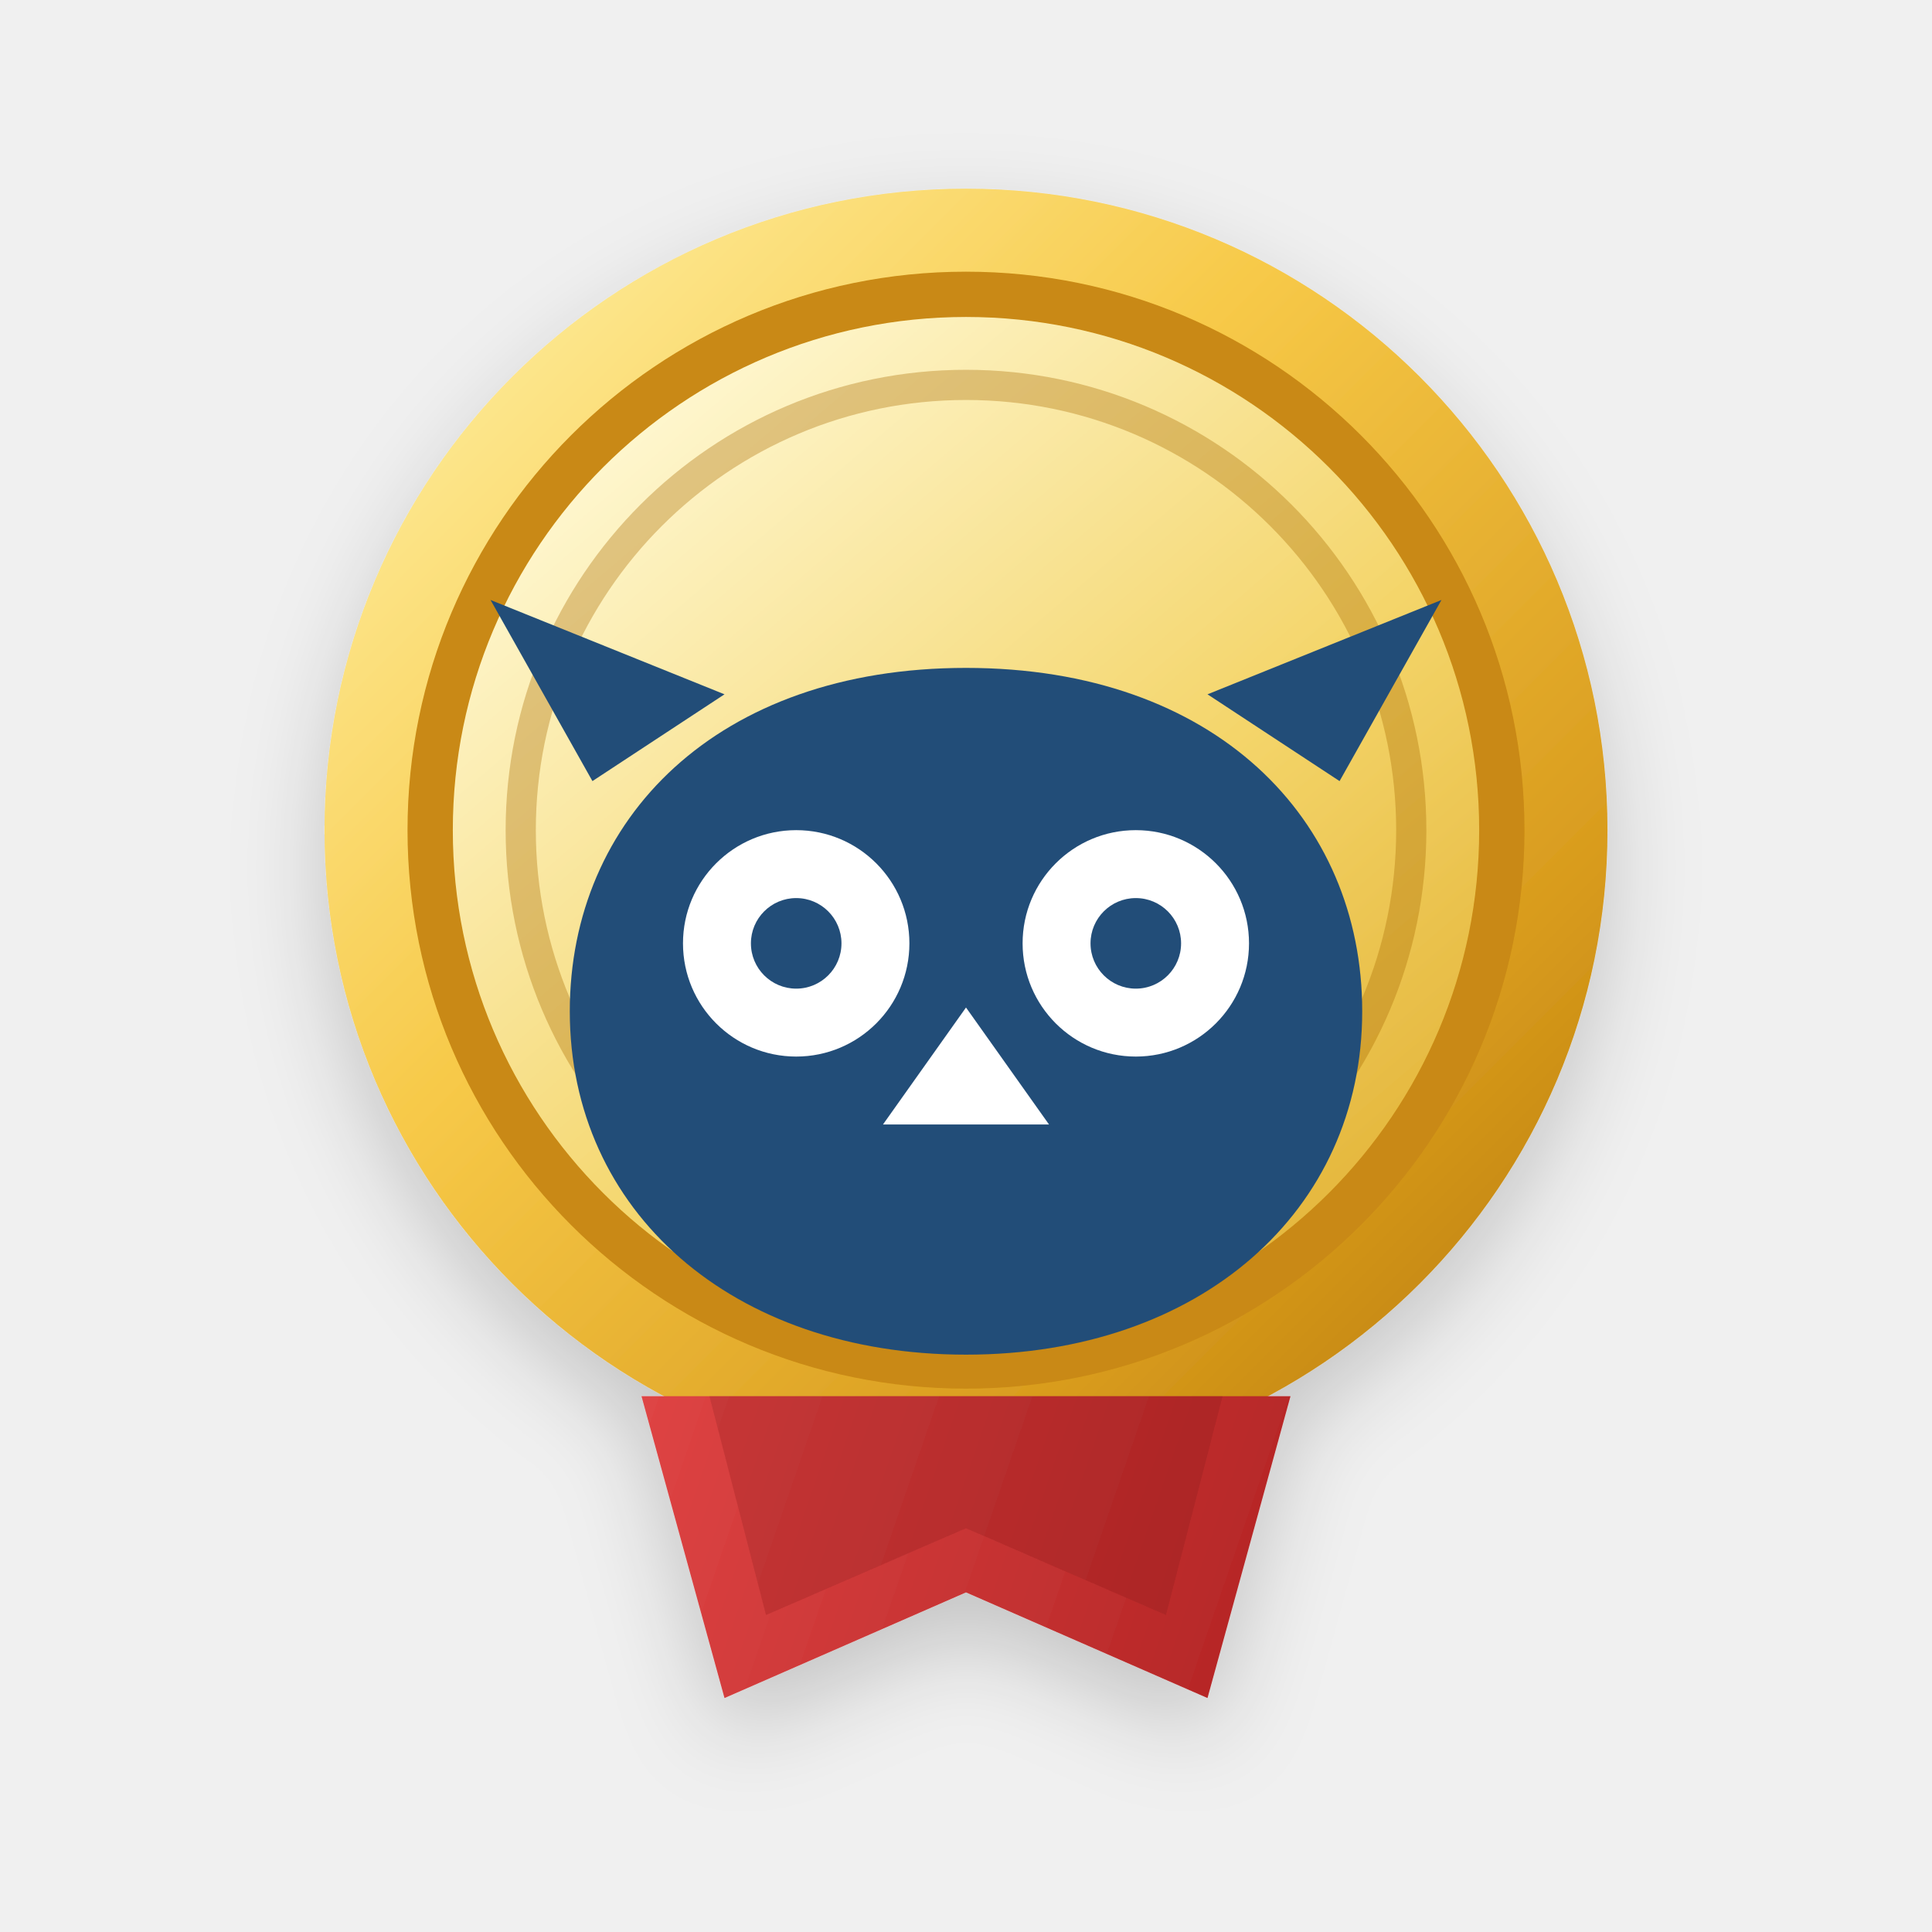
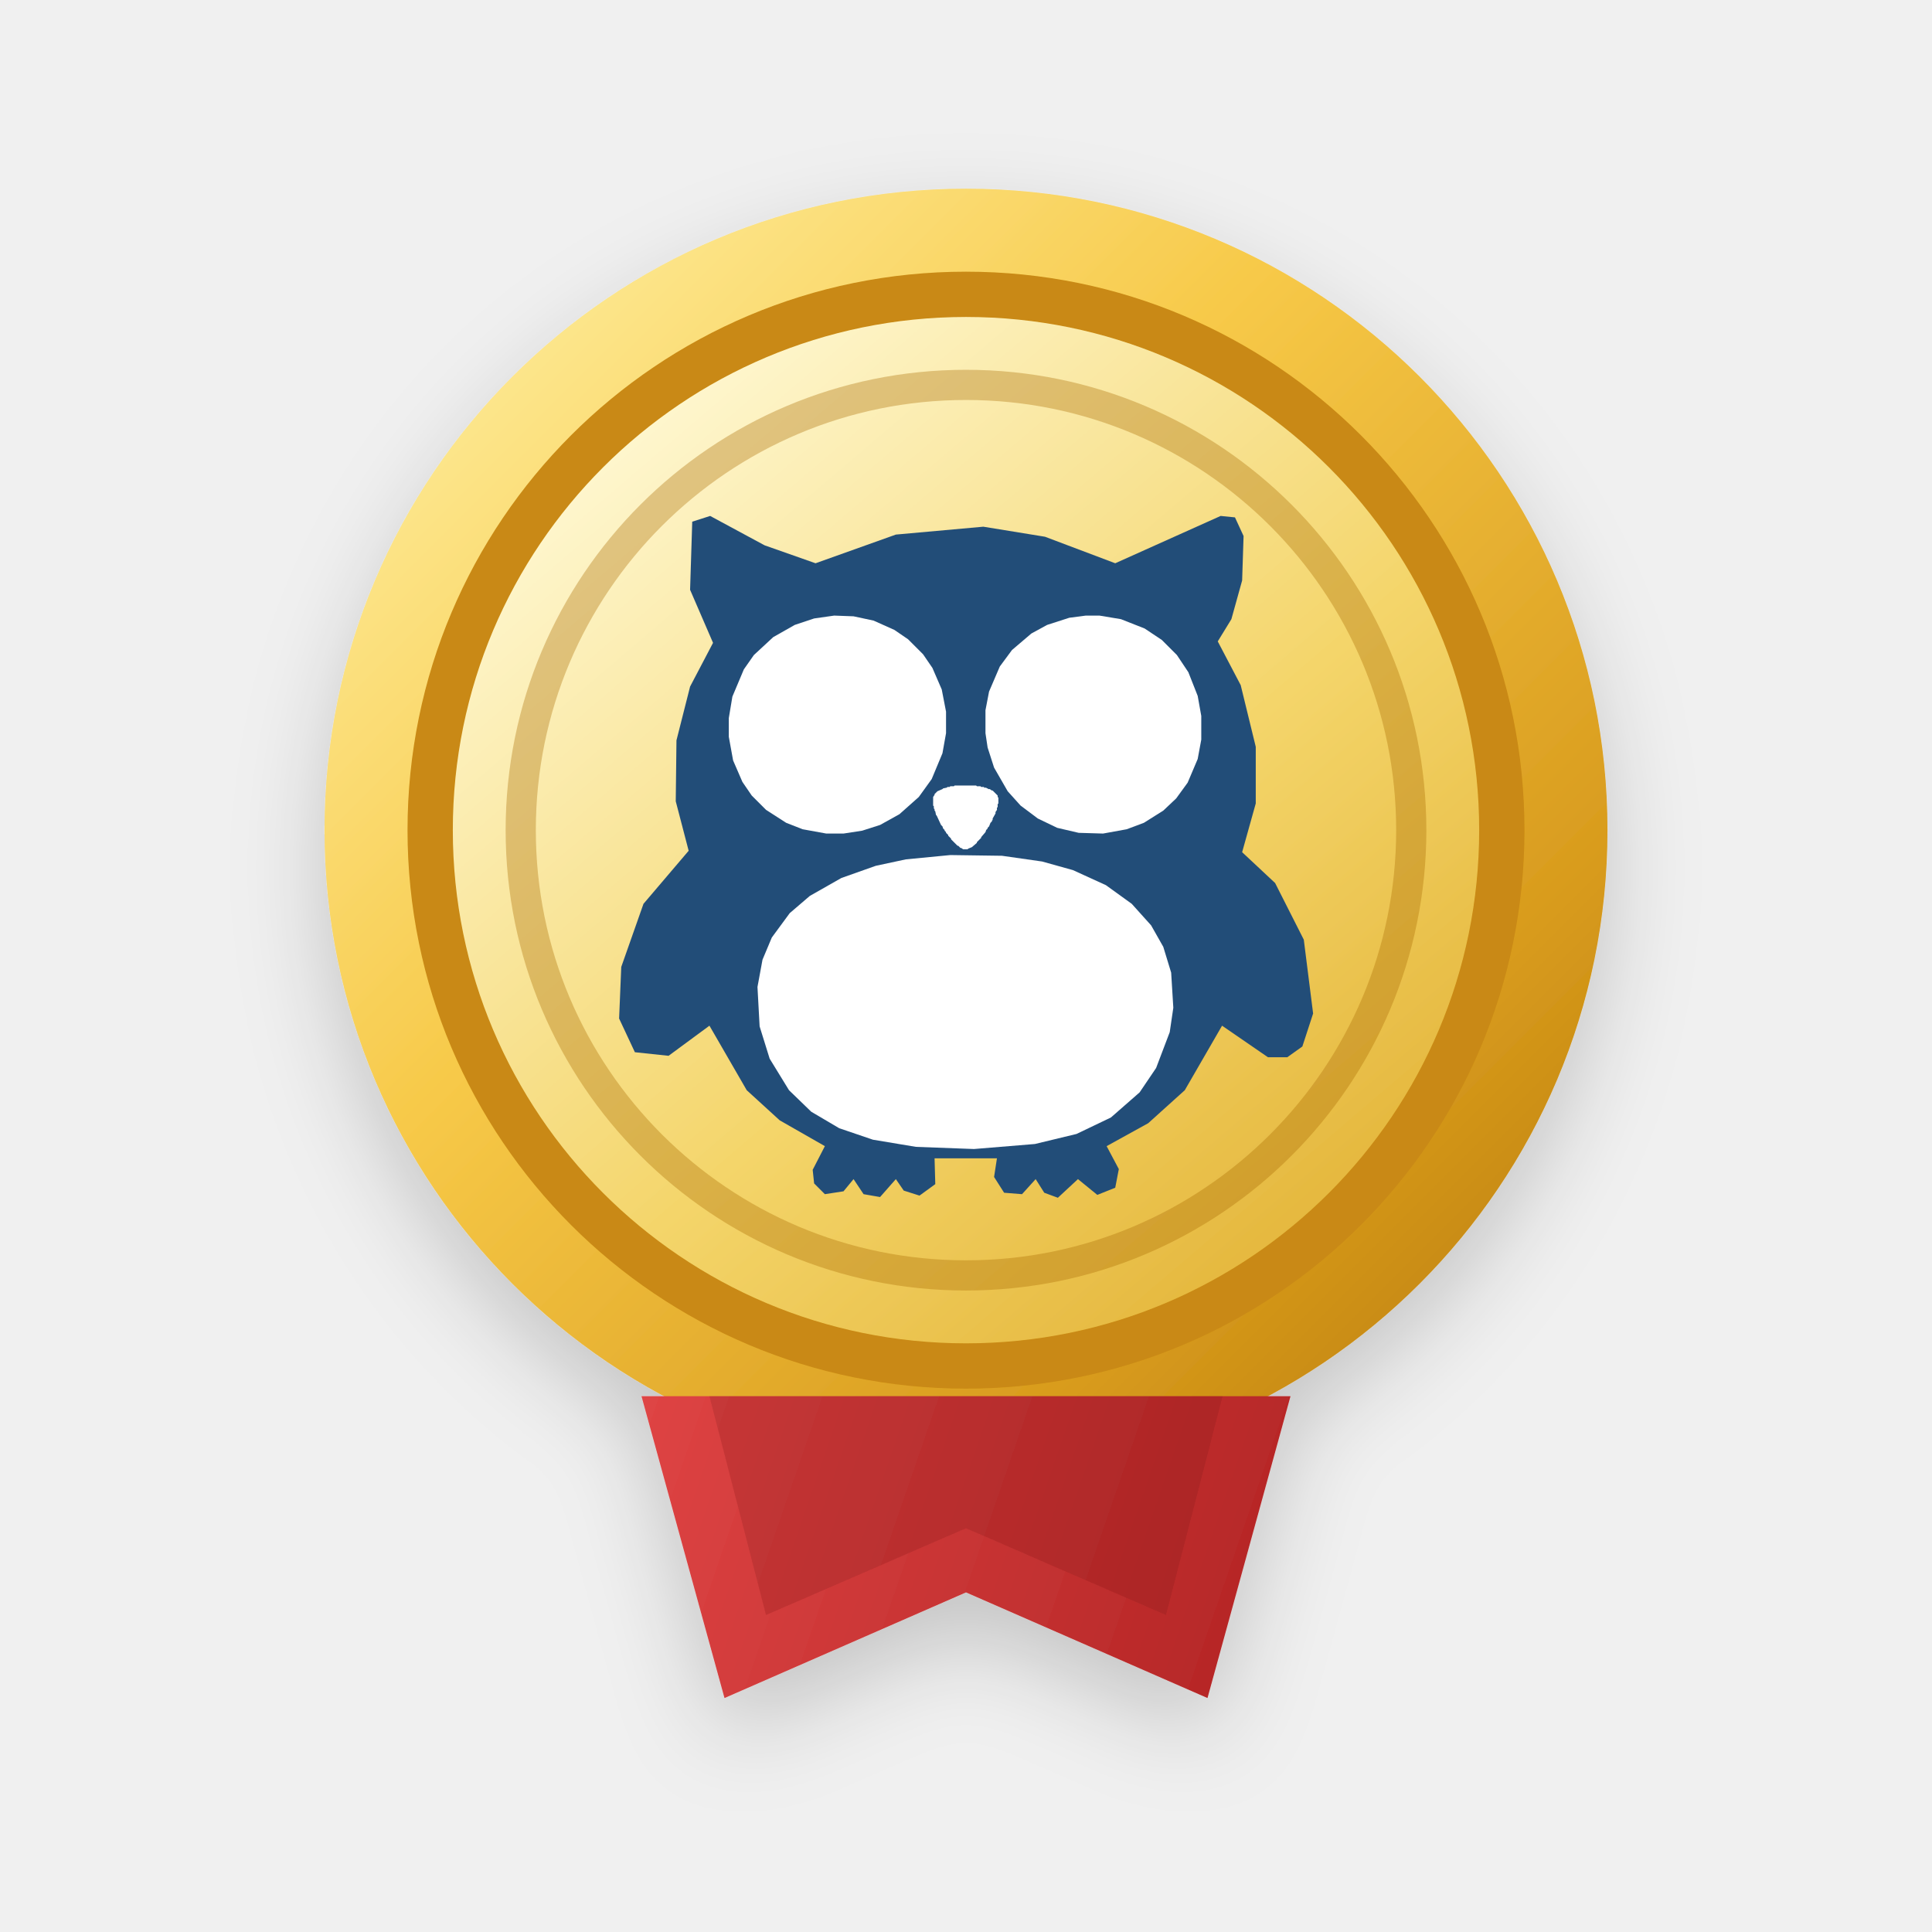
<svg xmlns="http://www.w3.org/2000/svg" width="512" height="512" viewBox="0 0 512 512" fill="none">
  <defs>
    <linearGradient id="metalOuter" x1="80" y1="80" x2="432" y2="432" gradientUnits="userSpaceOnUse">
      <stop offset="0%" stop-color="#FFF2A8" />
      <stop offset="35%" stop-color="#F7C948" />
      <stop offset="70%" stop-color="#D89B1D" />
      <stop offset="100%" stop-color="#A86B00" />
    </linearGradient>
    <linearGradient id="metalInner" x1="140" y1="120" x2="372" y2="392" gradientUnits="userSpaceOnUse">
      <stop offset="0%" stop-color="#FFF9D6" />
      <stop offset="50%" stop-color="#F4D56A" />
      <stop offset="100%" stop-color="#DCA623" />
    </linearGradient>
    <linearGradient id="ribbonRed" x1="140" y1="390" x2="372" y2="470" gradientUnits="userSpaceOnUse">
      <stop offset="0%" stop-color="#E44848" />
      <stop offset="100%" stop-color="#A91E1E" />
    </linearGradient>
    <filter id="shadow" x="0" y="0" width="512" height="512" filterUnits="userSpaceOnUse">
      <feDropShadow dx="0" dy="10" stdDeviation="12" flood-color="#000000" flood-opacity="0.18" />
    </filter>
  </defs>
  <g id="badge-root" filter="url(#shadow)">
    <circle id="badge-outer-ring" cx="256" cy="220" r="170" fill="url(#metalOuter)" />
    <circle id="badge-mid-ring" cx="256" cy="220" r="148" fill="#C98912" />
    <circle id="badge-inner-ring" cx="256" cy="220" r="136" fill="url(#metalInner)" />
    <circle id="badge-content-border" cx="256" cy="220" r="118" fill="none" stroke="#A86B00" stroke-opacity="0.35" stroke-width="8" />
    <g id="badge-ribbon">
      <path d="M170 370H342L320 450L256 422L192 450L170 370Z" fill="url(#ribbonRed)" />
      <path d="M188 370H324L309 428L256 405L203 428L188 370Z" fill="#7D1414" opacity="0.22" />
    </g>
    <g id="badge-content">
-       <g transform="translate(0 0)">
-         <path fill="#244E78" d="M151 268c0-51 39-91 105-91s105 40 105 91c0 53-43 91-105 91s-105-38-105-91Z" />
-         <path fill="#244E78" d="M157 207 130 159l62 25m163 23 27-48-62 25" />
-         <circle cx="211" cy="250" r="30" fill="#FFFFFF" />
-         <circle cx="301" cy="250" r="30" fill="#FFFFFF" />
-         <circle cx="211" cy="250" r="12" fill="#244E78" />
-         <circle cx="301" cy="250" r="12" fill="#244E78" />
-         <path fill="#FFFFFF" d="m256 267 22 31h-44l22-31Z" />
+       <g transform="translate(136.9 105.0) scale(0.19)">
+         <path fill="#244E78" d="M 245 175 L 242 270 L 274 344 L 242 405 L 223 480 L 222 565 L 240 634 L 177 708 L 146 796 L 143 868 L 165 915 L 212 920 L 269 878 L 321 968 L 367 1010 L 430 1046 L 413 1079 L 415 1098 L 430 1113 L 456 1109 L 470 1092 L 484 1113 L 507 1117 L 529 1092 L 540 1108 L 562 1115 L 584 1099 L 583 1063 L 670 1063 L 666 1089 L 680 1111 L 705 1113 L 724 1092 L 736 1111 L 755 1118 L 783 1092 L 810 1114 L 835 1104 L 840 1078 L 823 1046 L 881 1014 L 932 968 L 984 878 L 1048 922 L 1075 922 L 1096 907 L 1111 861 L 1098 758 L 1058 679 L 1012 636 L 1031 568 L 1031 489 L 1010 403 L 978 342 L 997 311 L 1012 257 L 1014 195 L 1002 169 L 982 167 L 835 233 L 737 196 L 651 182 L 529 193 L 417 233 L 346 208 L 270 167 Z" />
+         <path fill="#FFFFFF" d="M 356 755 L 343 786 L 336 824 L 339 879 L 353 924 L 380 968 L 411 998 L 450 1021 L 497 1037 L 557 1047 L 638 1050 L 723 1043 L 781 1029 L 829 1006 L 869 971 L 892 937 L 911 887 L 916 853 L 913 804 L 902 768 L 885 738 L 858 708 L 822 682 L 776 661 L 733 649 L 677 641 L 605 640 L 543 646 L 501 655 L 453 672 L 409 697 L 381 721 Z" />
+         <path fill="#FFFFFF" d="M 443 306 L 415 310 L 388 319 L 358 336 L 331 361 L 317 381 L 301 419 L 296 449 L 296 475 L 302 508 L 315 538 L 328 557 L 348 577 L 376 595 L 399 604 L 432 610 L 456 610 L 482 606 L 507 598 L 534 583 L 561 559 L 579 534 L 594 498 L 599 470 L 599 440 L 593 409 L 580 379 L 567 360 L 546 339 L 527 326 L 498 313 L 470 307 Z" />
+         <path fill="#FFFFFF" d="M 794 306 L 771 309 L 740 319 L 718 331 L 691 354 L 674 377 L 659 412 L 654 438 L 654 470 L 657 490 L 666 518 L 685 551 L 703 571 L 727 589 L 754 602 L 784 609 L 818 610 L 851 604 L 875 595 L 902 578 L 920 561 L 936 539 L 950 506 L 955 479 L 955 446 L 950 418 L 937 385 L 921 361 L 900 340 L 876 324 L 843 311 L 813 306 Z" />
+         <path fill="#FFFFFF" d="M 595 547 L 594 548 L 587 551 L 583 555 L 583 556 L 581 559 L 581 571 L 582 572 L 582 575 L 583 576 L 583 578 L 584 579 L 585 584 L 586 585 L 592 598 L 594 600 L 595 603 L 597 605 L 597 606 L 599 608 L 599 609 L 602 612 L 602 613 L 606 617 L 606 618 L 615 627 L 616 627 L 619 630 L 620 630 L 623 632 L 629 632 L 630 631 L 635 629 L 642 623 L 642 622 L 648 616 L 648 615 L 654 608 L 655 605 L 657 603 L 657 602 L 659 600 L 661 595 L 663 593 L 663 592 L 664 591 L 664 589 L 668 582 L 668 580 L 670 577 L 670 574 L 671 573 L 671 569 L 672 568 L 672 560 L 671 559 L 671 557 L 664 550 L 663 550 L 660 548 L 658 548 L 657 547 L 656 547 L 655 546 L 652 546 L 652 545 L 648 545 L 647 544 L 642 544 L 641 543 L 611 543 L 610 544 L 605 544 L 604 545 L 601 545 L 600 546 Z" />
+         <path fill="#FFFFFF" d="M 464 423 L 463 423 L 462 424 L 460 424 L 459 425 L 458 425 L 454 429 L 454 430 L 452 432 L 452 434 L 451 435 L 451 437 L 450 438 L 450 441 L 449 442 L 449 457 L 450 458 L 450 461 L 451 462 L 451 463 L 452 464 L 452 465 L 453 466 L 453 467 L 456 470 L 457 470 L 458 471 L 459 471 L 460 472 L 462 472 L 463 471 L 465 471 L 466 470 L 467 470 L 467 469 L 470 467 L 470 466 L 472 464 L 472 463 L 473 462 L 473 461 L 474 460 L 474 457 L 475 456 L 475 452 L 476 451 L 476 441 L 475 440 L 475 436 L 474 435 L 474 433 L 473 432 L 473 431 L 472 430 L 472 429 L 471 428 L 471 427 L 470 426 L 470 425 L 467 424 L 465 424 Z" />
+         <path fill="#FFFFFF" d="M 781 423 L 780 423 L 779 424 L 777 424 L 771 430 L 771 431 L 770 432 L 770 433 L 769 434 L 769 435 L 768 436 L 768 439 L 767 440 L 767 458 L 768 459 L 768 461 L 769 462 L 769 464 L 770 465 L 770 466 L 774 470 L 775 470 L 776 471 L 777 471 L 778 472 L 780 472 L 781 471 L 783 471 L 785 469 L 786 469 L 786 468 L 789 465 L 789 464 L 790 463 L 790 462 L 791 461 L 791 460 L 792 459 L 792 456 L 793 455 L 793 451 L 794 450 L 794 442 L 793 441 L 793 437 L 792 436 L 792 433 L 791 432 L 791 431 L 790 430 L 790 429 L 785 424 L 782 424 Z" />
      </g>
    </g>
  </g>
</svg>
